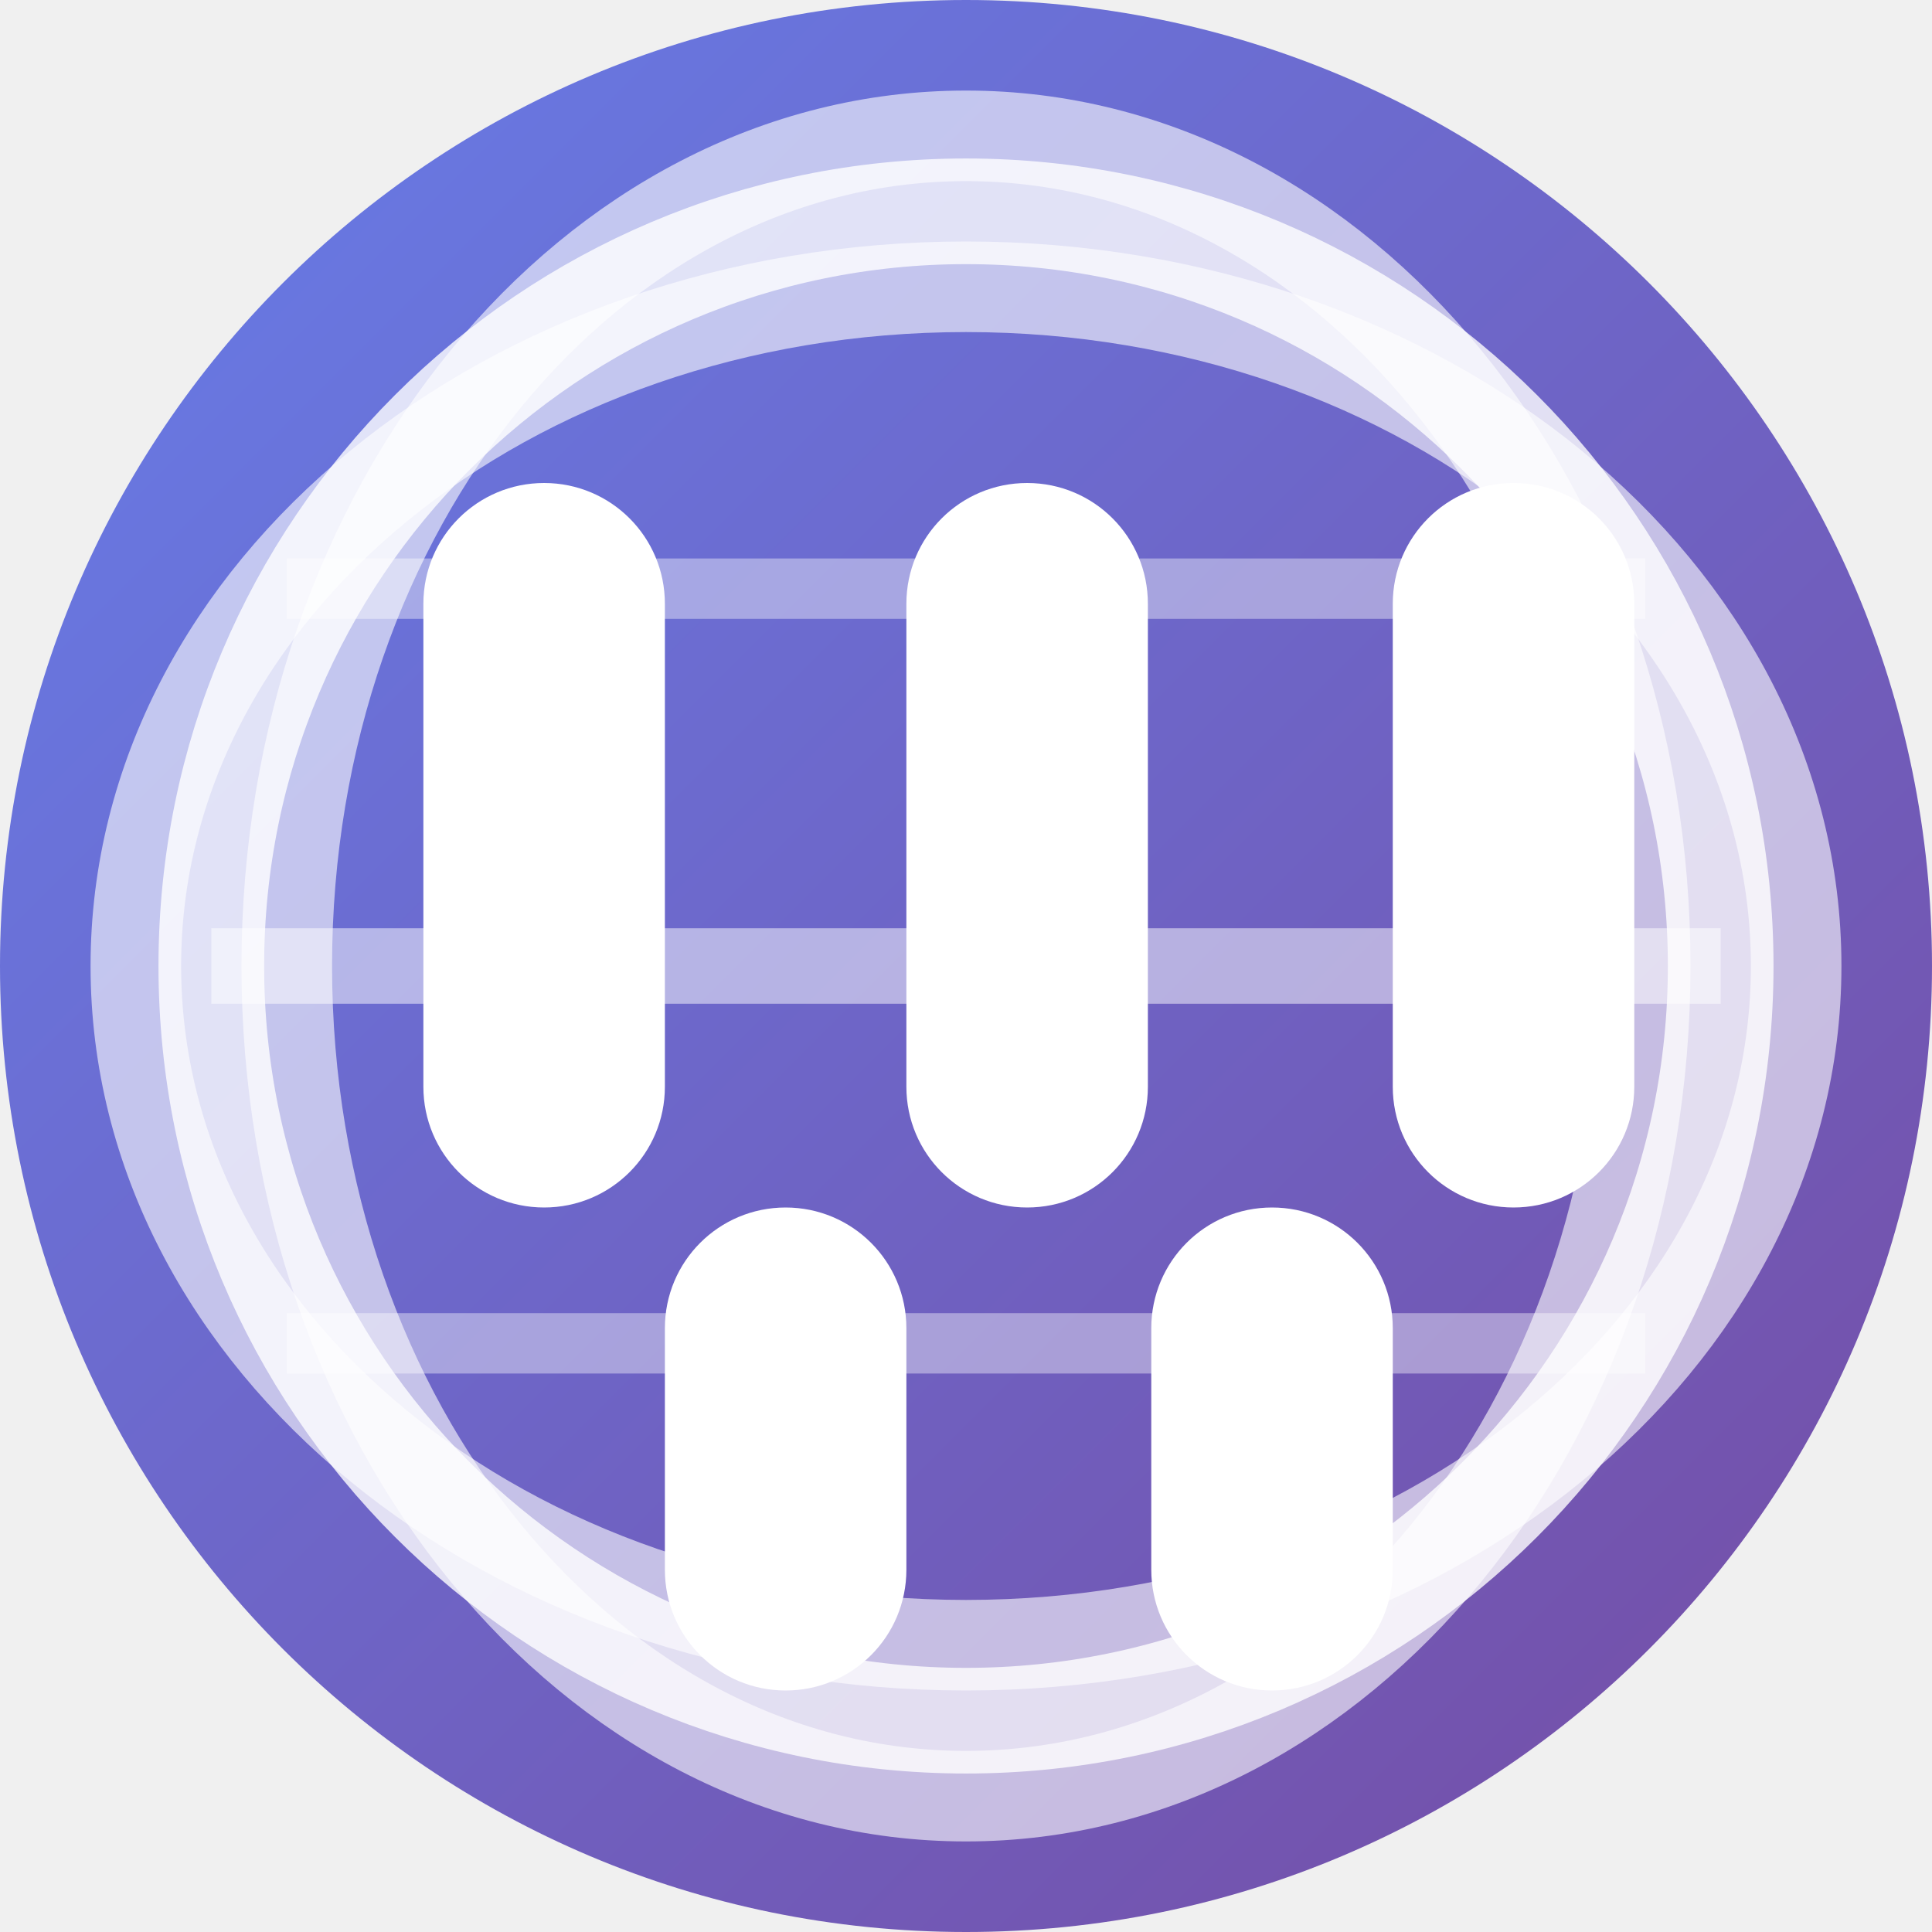
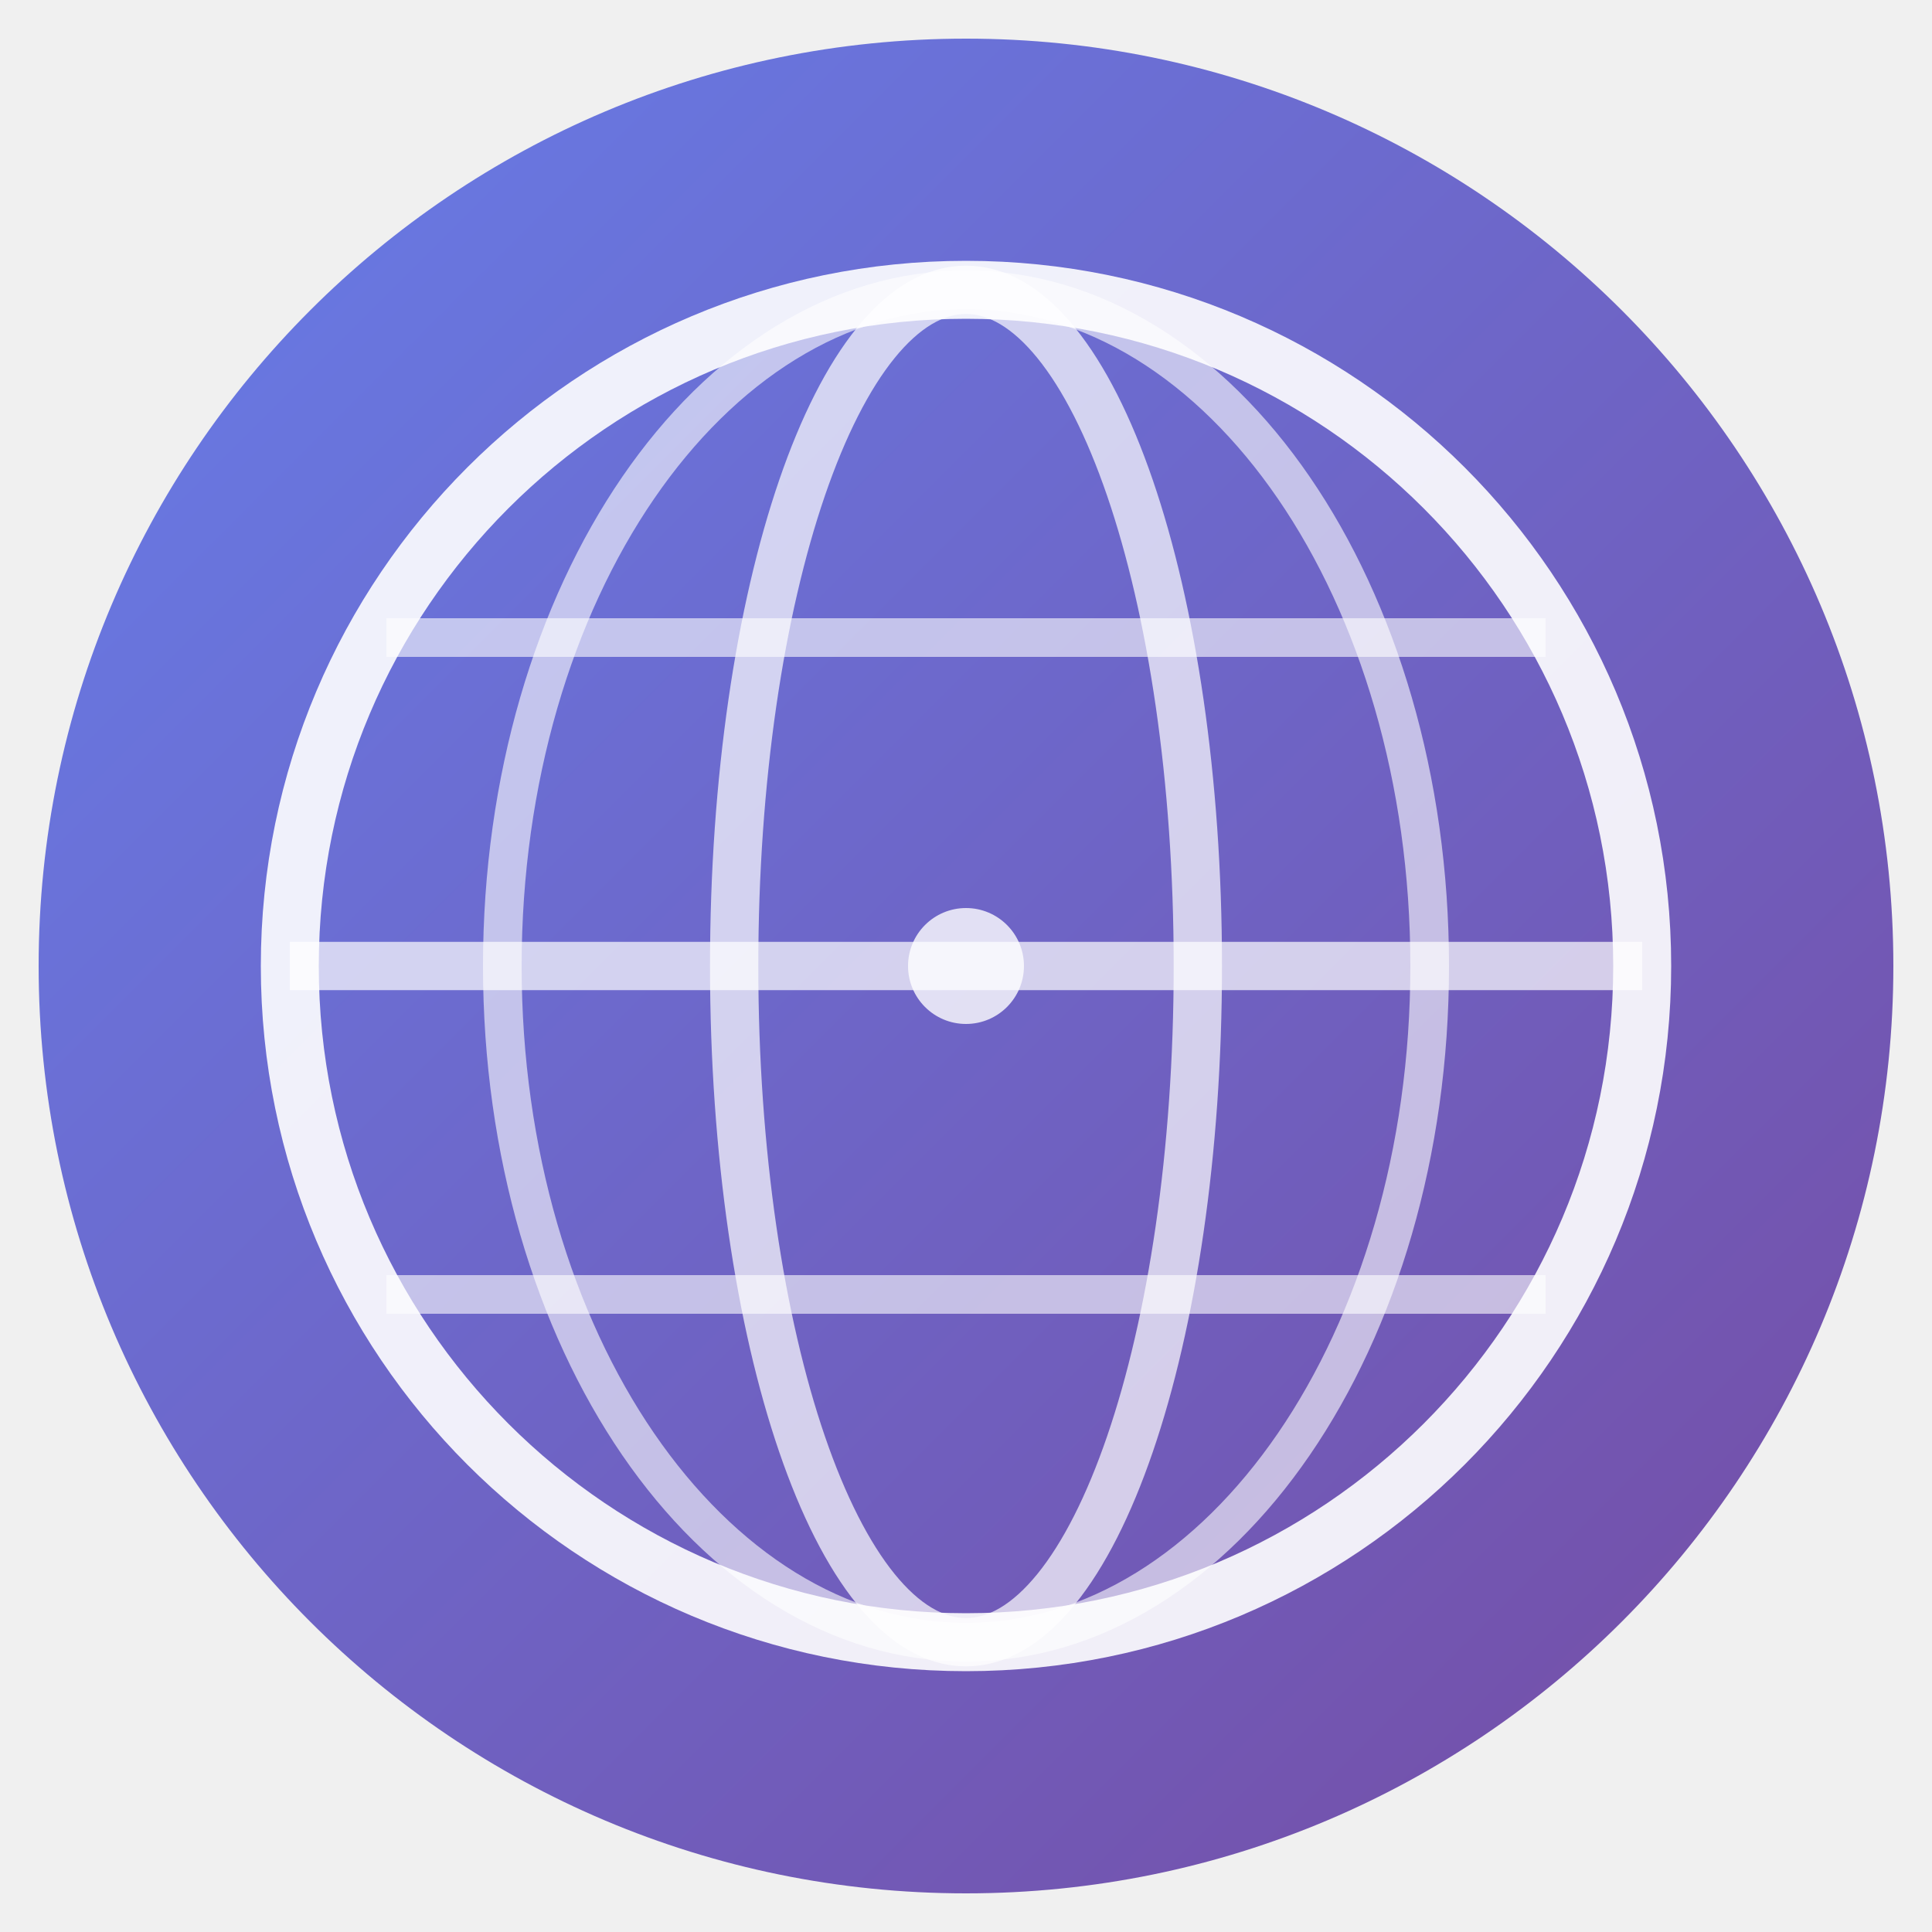
- <svg xmlns="http://www.w3.org/2000/svg" viewBox="0 0 512 512">
+ <svg xmlns="http://www.w3.org/2000/svg" viewBox="0 0 100 100">
  <defs>
    <linearGradient id="globeGradient" x1="0%" y1="0%" x2="100%" y2="100%">
      <stop offset="0%" style="stop-color:#667eea;stop-opacity:1" />
      <stop offset="100%" style="stop-color:#764ba2;stop-opacity:1" />
    </linearGradient>
  </defs>
-   <circle cx="256" cy="256" r="256" fill="url(#globeGradient)" />
-   <g transform="translate(256,256)">
-     <path fill="#ffffff" d="M177.1-96c0-17.7-14.3-32-32-32s-32 14.3-32 32V32c0 17.7 14.3 32 32 32s32-14.3 32-32V-96zm-64 192c0-17.7-14.3-32-32-32s-32 14.3-32 32v64c0 17.7 14.3 32 32 32s32-14.3 32-32V96zM-79.8-96c0-17.7-14.3-32-32-32s-32 14.3-32 32V32c0 17.7 14.3 32 32 32s32-14.3 32-32V-96zM-15.8 96c0-17.7-14.3-32-32-32s-32 14.3-32 32v64c0 17.7 14.3 32 32 32s32-14.3 32-32V96zM48.2-96c0-17.7-14.3-32-32-32s-32 14.3-32 32V32c0 17.7 14.3 32 32 32s32-14.3 32-32V-96z" />
-     <ellipse cx="0" cy="0" rx="180" ry="220" fill="none" stroke="#ffffff" stroke-width="24" opacity="0.6" />
-     <ellipse cx="0" cy="0" rx="220" ry="180" fill="none" stroke="#ffffff" stroke-width="24" opacity="0.6" />
-     <circle cx="0" cy="0" r="200" fill="none" stroke="#ffffff" stroke-width="28" opacity="0.8" />
-     <line x1="-200" y1="0" x2="200" y2="0" stroke="#ffffff" stroke-width="20" opacity="0.5" />
-     <line x1="-180" y1="-100" x2="180" y2="-100" stroke="#ffffff" stroke-width="16" opacity="0.4" />
-     <line x1="-180" y1="100" x2="180" y2="100" stroke="#ffffff" stroke-width="16" opacity="0.4" />
+   <circle cx="50" cy="50" r="48" fill="url(#globeGradient)" />
+   <g transform="translate(50,50)">
+     <circle cx="0" cy="0" r="35" fill="none" stroke="#ffffff" stroke-width="3" opacity="0.9" />
+     <ellipse cx="0" cy="0" rx="12" ry="35" fill="none" stroke="#ffffff" stroke-width="2.5" opacity="0.7" />
+     <ellipse cx="0" cy="0" rx="24" ry="35" fill="none" stroke="#ffffff" stroke-width="2" opacity="0.6" />
+     <line x1="-35" y1="0" x2="35" y2="0" stroke="#ffffff" stroke-width="2.5" opacity="0.7" />
+     <line x1="-30" y1="-17" x2="30" y2="-17" stroke="#ffffff" stroke-width="2" opacity="0.6" />
+     <line x1="-30" y1="17" x2="30" y2="17" stroke="#ffffff" stroke-width="2" opacity="0.6" />
+     <circle cx="0" cy="0" r="3" fill="#ffffff" opacity="0.8" />
  </g>
</svg>
